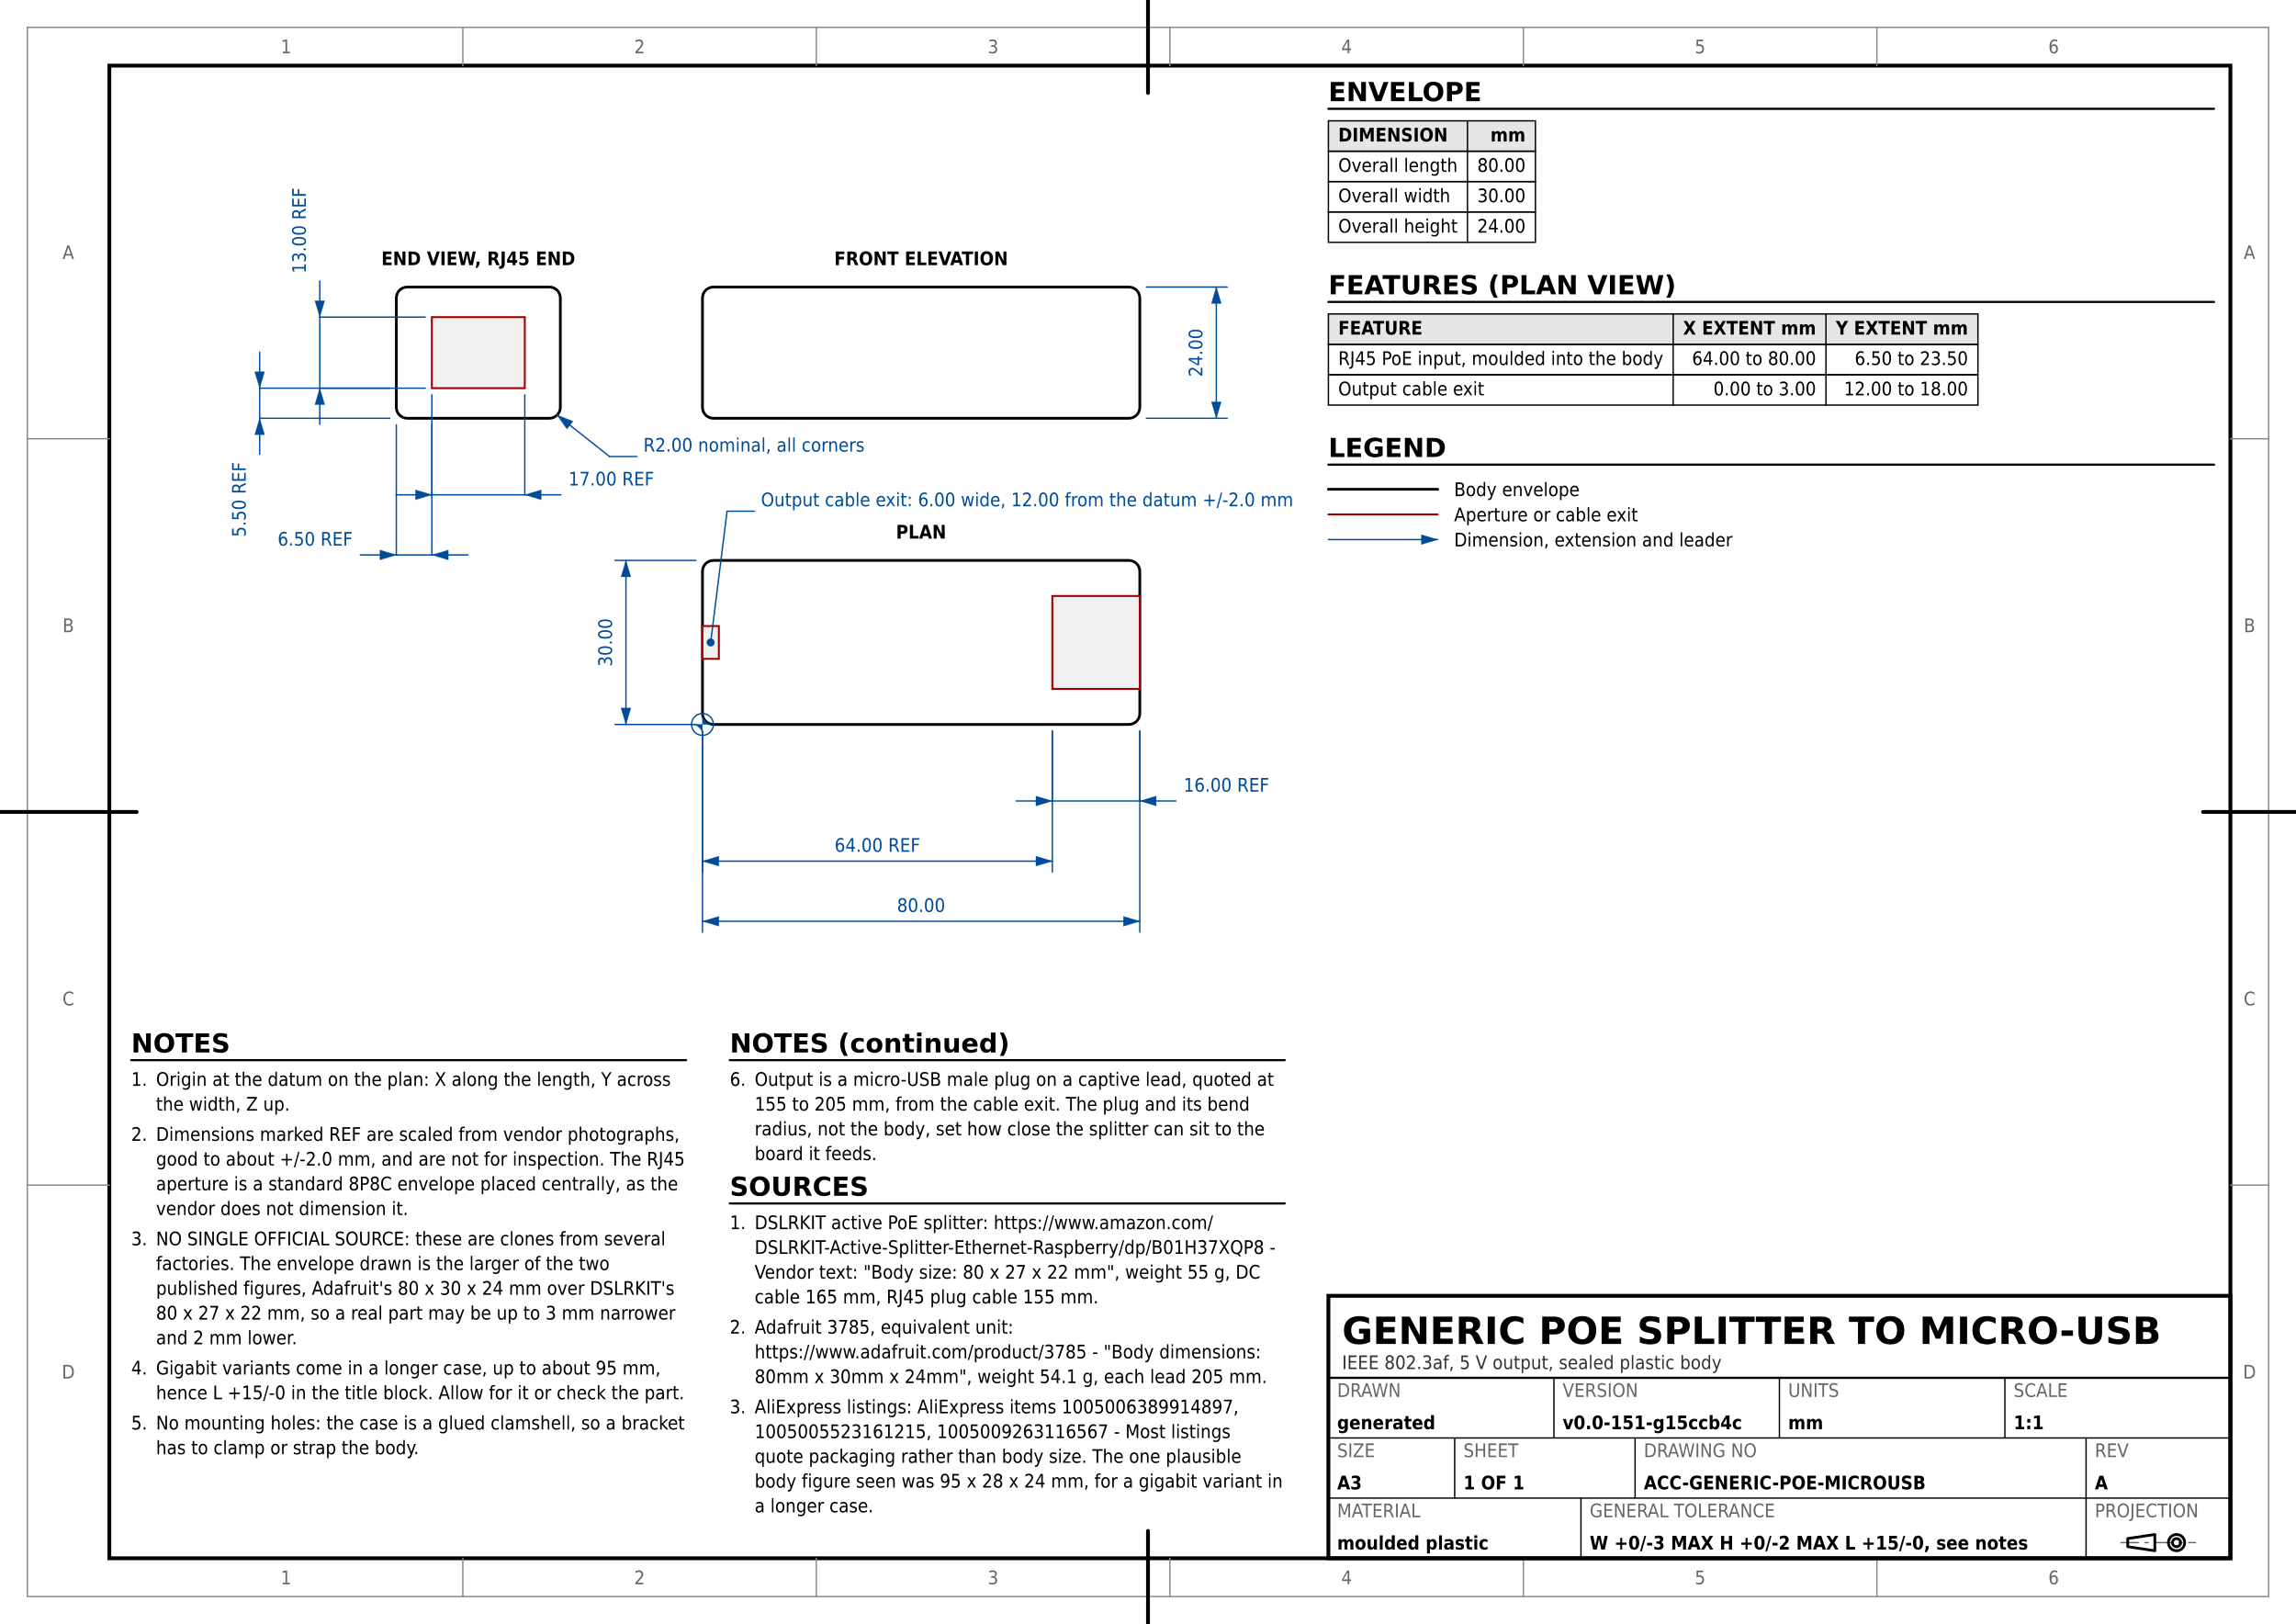
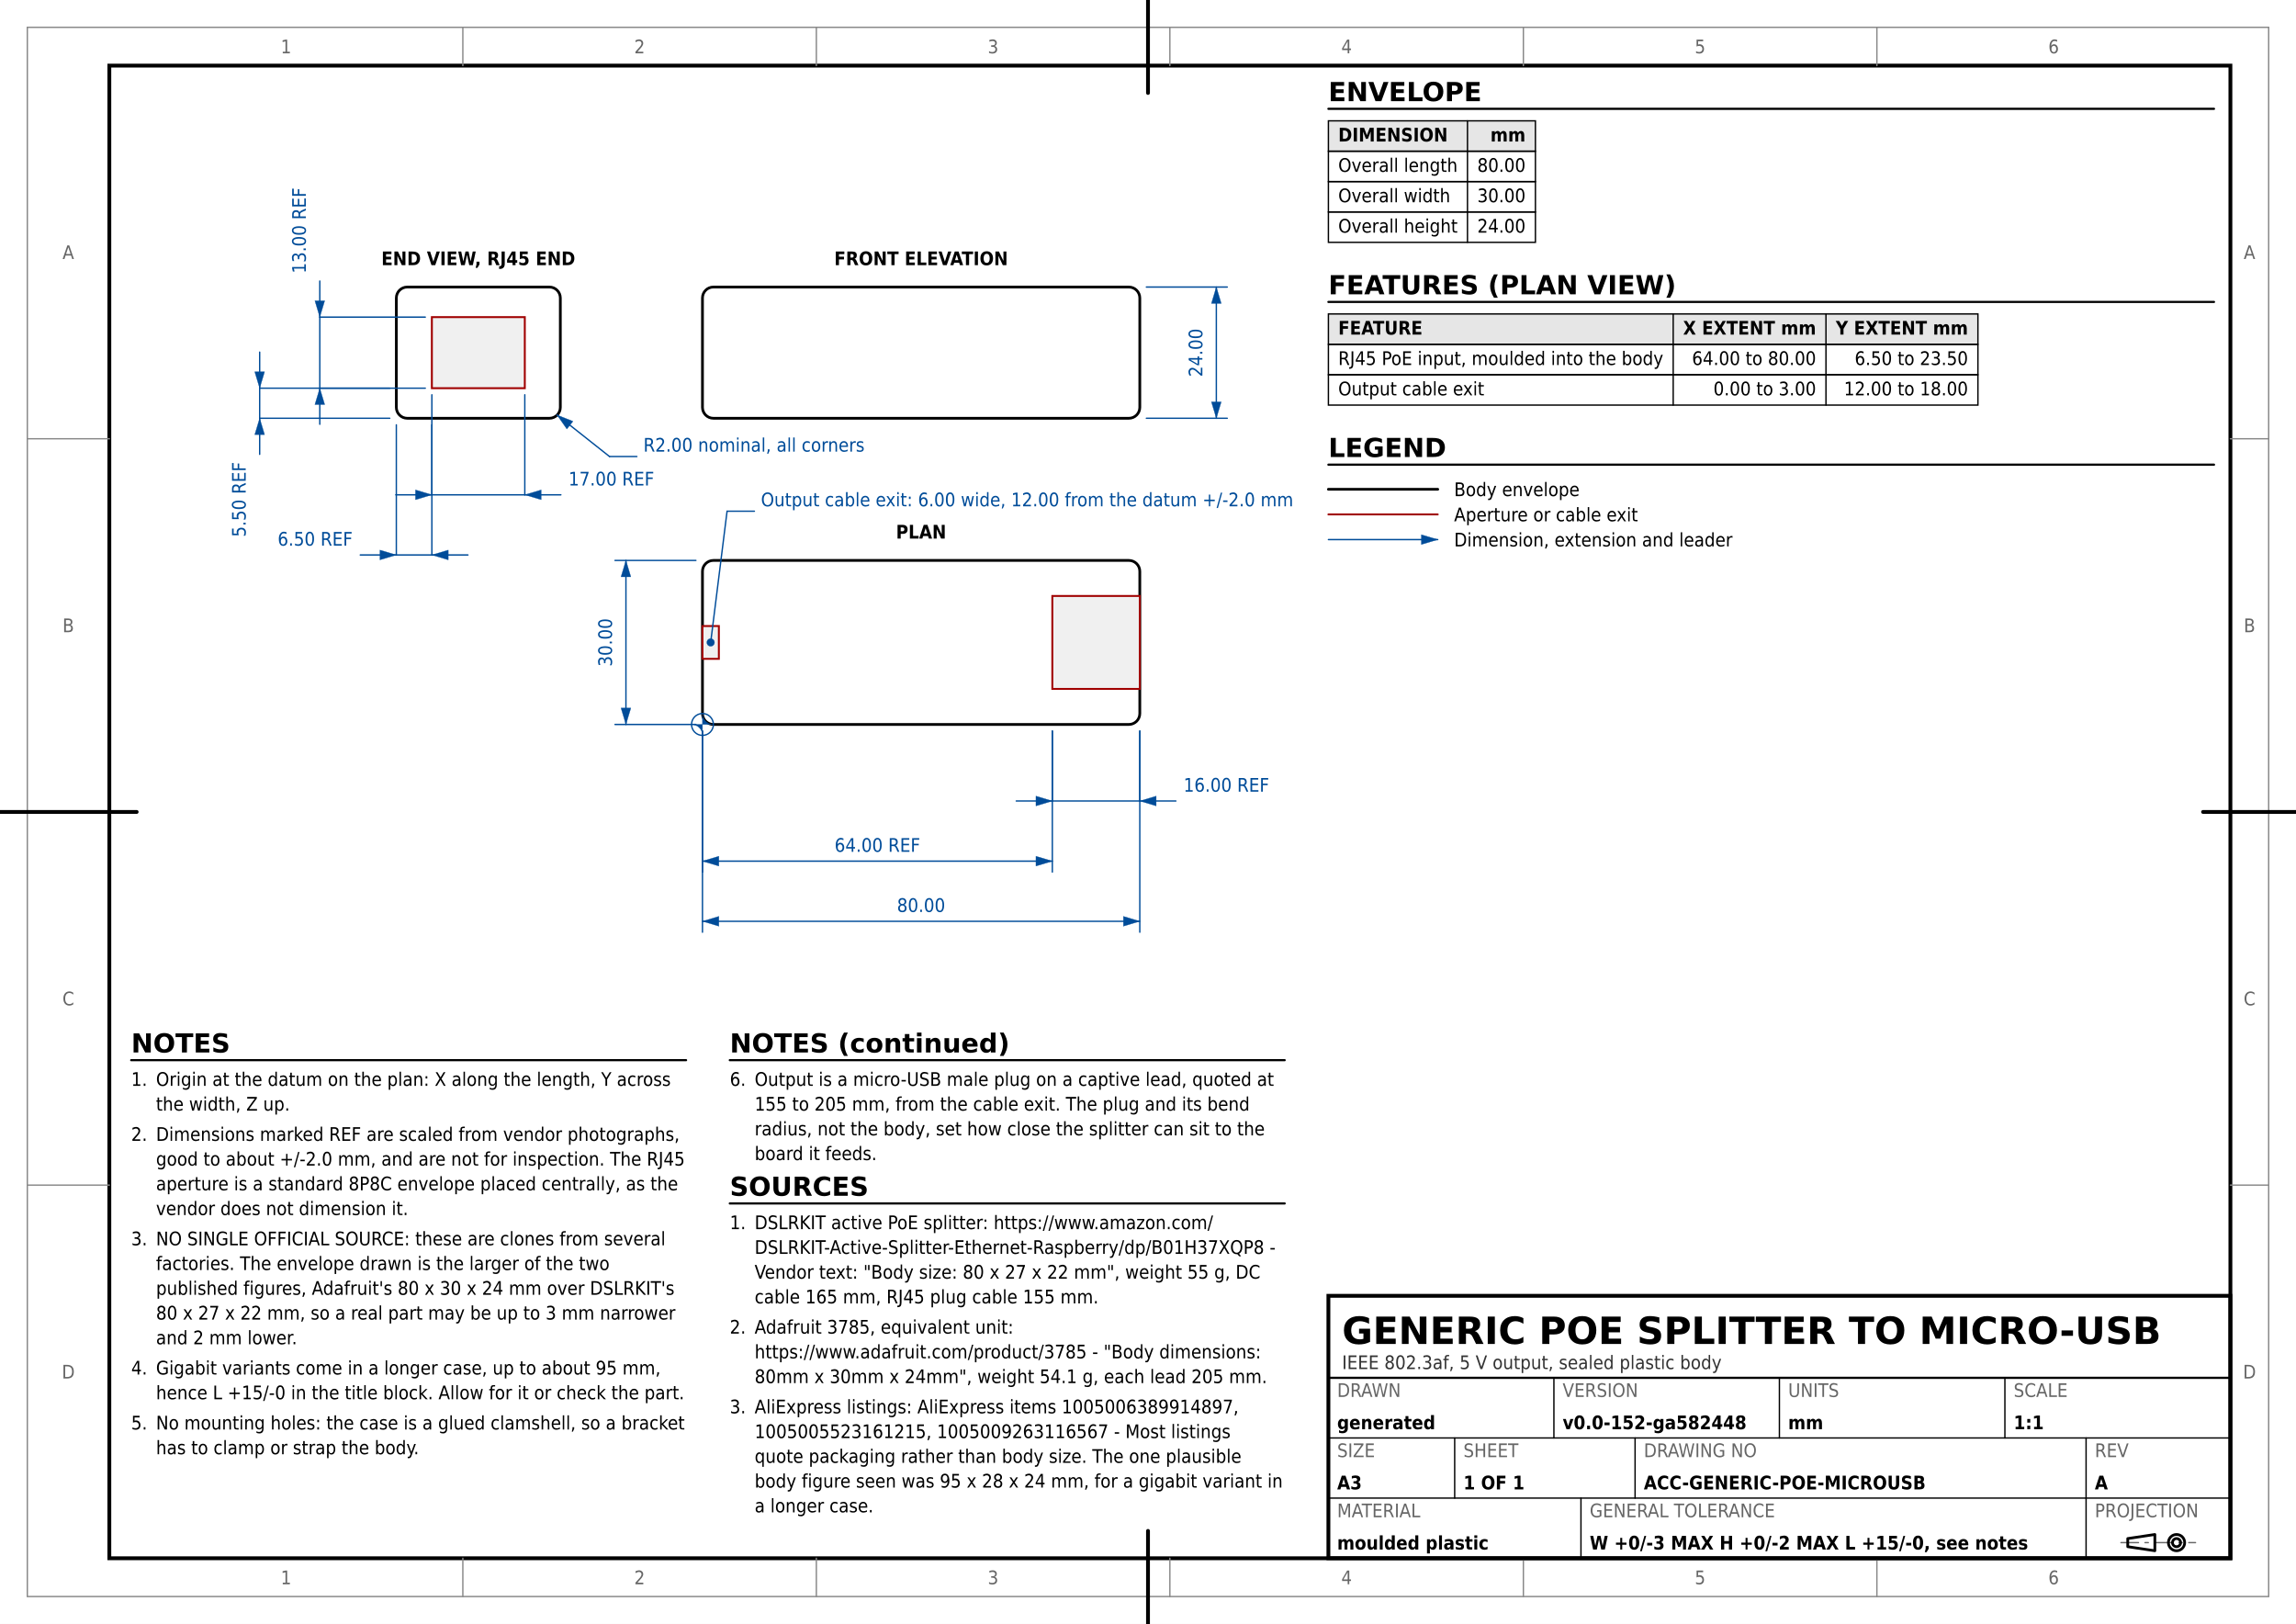
<svg xmlns="http://www.w3.org/2000/svg" version="1.1" width="420mm" height="297mm" viewBox="0 0 420 297">
  <rect width="100%" height="100%" fill="#ffffff" />
  <rect x="5" y="5" width="410" height="287" fill="none" stroke="#888888" stroke-width="0.25" />
  <rect x="20" y="12" width="388" height="273" fill="none" stroke="#000000" stroke-width="0.7" />
  <text x="52.333" y="289.75" font-family="DejaVu Sans Condensed, DejaVu Sans, Liberation Sans, sans-serif" font-size="3.429" fill="#666666" text-anchor="middle">1</text>
  <text x="52.333" y="9.75" font-family="DejaVu Sans Condensed, DejaVu Sans, Liberation Sans, sans-serif" font-size="3.429" fill="#666666" text-anchor="middle">1</text>
  <line x1="84.667" y1="292" x2="84.667" y2="285" stroke="#888888" stroke-width="0.25" stroke-linecap="round" />
  <line x1="84.667" y1="12" x2="84.667" y2="5" stroke="#888888" stroke-width="0.25" stroke-linecap="round" />
  <text x="117" y="289.75" font-family="DejaVu Sans Condensed, DejaVu Sans, Liberation Sans, sans-serif" font-size="3.429" fill="#666666" text-anchor="middle">2</text>
  <text x="117" y="9.75" font-family="DejaVu Sans Condensed, DejaVu Sans, Liberation Sans, sans-serif" font-size="3.429" fill="#666666" text-anchor="middle">2</text>
  <line x1="149.333" y1="292" x2="149.333" y2="285" stroke="#888888" stroke-width="0.25" stroke-linecap="round" />
  <line x1="149.333" y1="12" x2="149.333" y2="5" stroke="#888888" stroke-width="0.25" stroke-linecap="round" />
  <text x="181.667" y="289.75" font-family="DejaVu Sans Condensed, DejaVu Sans, Liberation Sans, sans-serif" font-size="3.429" fill="#666666" text-anchor="middle">3</text>
  <text x="181.667" y="9.75" font-family="DejaVu Sans Condensed, DejaVu Sans, Liberation Sans, sans-serif" font-size="3.429" fill="#666666" text-anchor="middle">3</text>
  <line x1="214" y1="292" x2="214" y2="285" stroke="#888888" stroke-width="0.25" stroke-linecap="round" />
  <line x1="214" y1="12" x2="214" y2="5" stroke="#888888" stroke-width="0.25" stroke-linecap="round" />
  <text x="246.333" y="289.75" font-family="DejaVu Sans Condensed, DejaVu Sans, Liberation Sans, sans-serif" font-size="3.429" fill="#666666" text-anchor="middle">4</text>
  <text x="246.333" y="9.75" font-family="DejaVu Sans Condensed, DejaVu Sans, Liberation Sans, sans-serif" font-size="3.429" fill="#666666" text-anchor="middle">4</text>
  <line x1="278.667" y1="292" x2="278.667" y2="285" stroke="#888888" stroke-width="0.25" stroke-linecap="round" />
  <line x1="278.667" y1="12" x2="278.667" y2="5" stroke="#888888" stroke-width="0.25" stroke-linecap="round" />
  <text x="311" y="289.75" font-family="DejaVu Sans Condensed, DejaVu Sans, Liberation Sans, sans-serif" font-size="3.429" fill="#666666" text-anchor="middle">5</text>
  <text x="311" y="9.75" font-family="DejaVu Sans Condensed, DejaVu Sans, Liberation Sans, sans-serif" font-size="3.429" fill="#666666" text-anchor="middle">5</text>
  <line x1="343.333" y1="292" x2="343.333" y2="285" stroke="#888888" stroke-width="0.25" stroke-linecap="round" />
  <line x1="343.333" y1="12" x2="343.333" y2="5" stroke="#888888" stroke-width="0.25" stroke-linecap="round" />
  <text x="375.667" y="289.75" font-family="DejaVu Sans Condensed, DejaVu Sans, Liberation Sans, sans-serif" font-size="3.429" fill="#666666" text-anchor="middle">6</text>
  <text x="375.667" y="9.75" font-family="DejaVu Sans Condensed, DejaVu Sans, Liberation Sans, sans-serif" font-size="3.429" fill="#666666" text-anchor="middle">6</text>
  <text x="12.5" y="252.125" font-family="DejaVu Sans Condensed, DejaVu Sans, Liberation Sans, sans-serif" font-size="3.429" fill="#666666" text-anchor="middle">D</text>
  <text x="411.5" y="252.125" font-family="DejaVu Sans Condensed, DejaVu Sans, Liberation Sans, sans-serif" font-size="3.429" fill="#666666" text-anchor="middle">D</text>
  <line x1="5" y1="216.75" x2="20" y2="216.75" stroke="#888888" stroke-width="0.25" stroke-linecap="round" />
  <line x1="408" y1="216.75" x2="415" y2="216.75" stroke="#888888" stroke-width="0.25" stroke-linecap="round" />
  <text x="12.5" y="183.875" font-family="DejaVu Sans Condensed, DejaVu Sans, Liberation Sans, sans-serif" font-size="3.429" fill="#666666" text-anchor="middle">C</text>
  <text x="411.5" y="183.875" font-family="DejaVu Sans Condensed, DejaVu Sans, Liberation Sans, sans-serif" font-size="3.429" fill="#666666" text-anchor="middle">C</text>
  <line x1="5" y1="148.5" x2="20" y2="148.5" stroke="#888888" stroke-width="0.25" stroke-linecap="round" />
  <line x1="408" y1="148.5" x2="415" y2="148.5" stroke="#888888" stroke-width="0.25" stroke-linecap="round" />
  <text x="12.5" y="115.625" font-family="DejaVu Sans Condensed, DejaVu Sans, Liberation Sans, sans-serif" font-size="3.429" fill="#666666" text-anchor="middle">B</text>
  <text x="411.5" y="115.625" font-family="DejaVu Sans Condensed, DejaVu Sans, Liberation Sans, sans-serif" font-size="3.429" fill="#666666" text-anchor="middle">B</text>
  <line x1="5" y1="80.25" x2="20" y2="80.25" stroke="#888888" stroke-width="0.25" stroke-linecap="round" />
  <line x1="408" y1="80.25" x2="415" y2="80.25" stroke="#888888" stroke-width="0.25" stroke-linecap="round" />
  <text x="12.5" y="47.375" font-family="DejaVu Sans Condensed, DejaVu Sans, Liberation Sans, sans-serif" font-size="3.429" fill="#666666" text-anchor="middle">A</text>
  <text x="411.5" y="47.375" font-family="DejaVu Sans Condensed, DejaVu Sans, Liberation Sans, sans-serif" font-size="3.429" fill="#666666" text-anchor="middle">A</text>
  <line x1="210" y1="297" x2="210" y2="280" stroke="#000000" stroke-width="0.7" stroke-linecap="round" />
  <line x1="210" y1="17" x2="210" y2="0" stroke="#000000" stroke-width="0.7" stroke-linecap="round" />
  <line x1="0" y1="148.5" x2="25" y2="148.5" stroke="#000000" stroke-width="0.7" stroke-linecap="round" />
  <line x1="403" y1="148.5" x2="420" y2="148.5" stroke="#000000" stroke-width="0.7" stroke-linecap="round" />
  <rect x="128.5" y="52.5" width="80" height="24" fill="none" stroke="#000000" stroke-width="0.5" rx="2" ry="2" />
  <rect x="128.5" y="102.5" width="80" height="30" fill="none" stroke="#000000" stroke-width="0.5" rx="2" ry="2" />
  <rect x="72.5" y="52.5" width="30" height="24" fill="none" stroke="#000000" stroke-width="0.5" rx="2" ry="2" />
  <text x="168.5" y="48.5" font-family="DejaVu Sans Condensed, DejaVu Sans, Liberation Sans, sans-serif" font-size="3.429" fill="#000000" text-anchor="middle" font-weight="bold">FRONT ELEVATION</text>
  <text x="168.5" y="98.5" font-family="DejaVu Sans Condensed, DejaVu Sans, Liberation Sans, sans-serif" font-size="3.429" fill="#000000" text-anchor="middle" font-weight="bold">PLAN</text>
  <text x="87.5" y="48.5" font-family="DejaVu Sans Condensed, DejaVu Sans, Liberation Sans, sans-serif" font-size="3.429" fill="#000000" text-anchor="middle" font-weight="bold">END VIEW, RJ45 END</text>
  <rect x="192.5" y="109" width="16" height="17" fill="#f0f0f0" stroke="#a00000" stroke-width="0.35" />
  <rect x="79" y="58" width="17" height="13" fill="#f0f0f0" stroke="#a00000" stroke-width="0.35" />
  <line x1="79" y1="72.2" x2="79" y2="90.5" stroke="#004c99" stroke-width="0.25" stroke-linecap="round" />
  <line x1="96" y1="72.2" x2="96" y2="90.5" stroke="#004c99" stroke-width="0.25" stroke-linecap="round" />
  <line x1="79" y1="90.5" x2="96" y2="90.5" stroke="#004c99" stroke-width="0.25" stroke-linecap="round" />
  <polygon points="79,90.5 76,89.6 76,91.4" fill="#004c99" stroke="#004c99" stroke-width="0.05" stroke-linejoin="round" />
  <polygon points="96,90.5 99,91.4 99,89.6" fill="#004c99" stroke="#004c99" stroke-width="0.05" stroke-linejoin="round" />
  <line x1="72.4" y1="90.5" x2="79" y2="90.5" stroke="#004c99" stroke-width="0.25" stroke-linecap="round" />
  <line x1="96" y1="90.5" x2="102.6" y2="90.5" stroke="#004c99" stroke-width="0.25" stroke-linecap="round" />
  <text x="104" y="88.791" font-family="DejaVu Sans Condensed, DejaVu Sans, Liberation Sans, sans-serif" font-size="3.429" fill="#004c99" text-anchor="start">17.00 REF</text>
  <line x1="72.5" y1="77.7" x2="72.5" y2="101.5" stroke="#004c99" stroke-width="0.25" stroke-linecap="round" />
  <line x1="79" y1="77.7" x2="79" y2="101.5" stroke="#004c99" stroke-width="0.25" stroke-linecap="round" />
  <line x1="72.5" y1="101.5" x2="79" y2="101.5" stroke="#004c99" stroke-width="0.25" stroke-linecap="round" />
  <polygon points="72.5,101.5 69.5,100.6 69.5,102.4" fill="#004c99" stroke="#004c99" stroke-width="0.05" stroke-linejoin="round" />
  <polygon points="79,101.5 82,102.4 82,100.6" fill="#004c99" stroke="#004c99" stroke-width="0.05" stroke-linejoin="round" />
  <line x1="65.9" y1="101.5" x2="72.5" y2="101.5" stroke="#004c99" stroke-width="0.25" stroke-linecap="round" />
  <line x1="79" y1="101.5" x2="85.6" y2="101.5" stroke="#004c99" stroke-width="0.25" stroke-linecap="round" />
  <text x="64.5" y="99.791" font-family="DejaVu Sans Condensed, DejaVu Sans, Liberation Sans, sans-serif" font-size="3.429" fill="#004c99" text-anchor="end">6.50 REF</text>
  <line x1="77.8" y1="71" x2="58.5" y2="71" stroke="#004c99" stroke-width="0.25" stroke-linecap="round" />
  <line x1="77.8" y1="58" x2="58.5" y2="58" stroke="#004c99" stroke-width="0.25" stroke-linecap="round" />
  <line x1="58.5" y1="71" x2="58.5" y2="58" stroke="#004c99" stroke-width="0.25" stroke-linecap="round" />
  <polygon points="58.5,71 57.6,74 59.4,74" fill="#004c99" stroke="#004c99" stroke-width="0.05" stroke-linejoin="round" />
  <polygon points="58.5,58 59.4,55 57.6,55" fill="#004c99" stroke="#004c99" stroke-width="0.05" stroke-linejoin="round" />
  <line x1="58.5" y1="77.6" x2="58.5" y2="71" stroke="#004c99" stroke-width="0.25" stroke-linecap="round" />
  <line x1="58.5" y1="58" x2="58.5" y2="51.4" stroke="#004c99" stroke-width="0.25" stroke-linecap="round" />
  <text x="55.945" y="50" font-family="DejaVu Sans Condensed, DejaVu Sans, Liberation Sans, sans-serif" font-size="3.429" fill="#004c99" text-anchor="start" transform="rotate(-90 55.9453 50)">13.00 REF</text>
  <line x1="71.3" y1="76.5" x2="47.5" y2="76.5" stroke="#004c99" stroke-width="0.25" stroke-linecap="round" />
  <line x1="71.3" y1="71" x2="47.5" y2="71" stroke="#004c99" stroke-width="0.25" stroke-linecap="round" />
  <line x1="47.5" y1="76.5" x2="47.5" y2="71" stroke="#004c99" stroke-width="0.25" stroke-linecap="round" />
  <polygon points="47.5,76.5 46.6,79.5 48.4,79.5" fill="#004c99" stroke="#004c99" stroke-width="0.05" stroke-linejoin="round" />
  <polygon points="47.5,71 48.4,68 46.6,68" fill="#004c99" stroke="#004c99" stroke-width="0.05" stroke-linejoin="round" />
  <line x1="47.5" y1="83.1" x2="47.5" y2="76.5" stroke="#004c99" stroke-width="0.25" stroke-linecap="round" />
  <line x1="47.5" y1="71" x2="47.5" y2="64.4" stroke="#004c99" stroke-width="0.25" stroke-linecap="round" />
  <text x="44.945" y="84.5" font-family="DejaVu Sans Condensed, DejaVu Sans, Liberation Sans, sans-serif" font-size="3.429" fill="#004c99" text-anchor="end" transform="rotate(-90 44.9453 84.5)">5.50 REF</text>
  <line x1="192.5" y1="133.7" x2="192.5" y2="146.5" stroke="#004c99" stroke-width="0.25" stroke-linecap="round" />
  <line x1="208.5" y1="133.7" x2="208.5" y2="146.5" stroke="#004c99" stroke-width="0.25" stroke-linecap="round" />
  <line x1="192.5" y1="146.5" x2="208.5" y2="146.5" stroke="#004c99" stroke-width="0.25" stroke-linecap="round" />
  <polygon points="192.5,146.5 189.5,145.6 189.5,147.4" fill="#004c99" stroke="#004c99" stroke-width="0.05" stroke-linejoin="round" />
  <polygon points="208.5,146.5 211.5,147.4 211.5,145.6" fill="#004c99" stroke="#004c99" stroke-width="0.05" stroke-linejoin="round" />
  <line x1="185.9" y1="146.5" x2="192.5" y2="146.5" stroke="#004c99" stroke-width="0.25" stroke-linecap="round" />
  <line x1="208.5" y1="146.5" x2="215.1" y2="146.5" stroke="#004c99" stroke-width="0.25" stroke-linecap="round" />
  <text x="216.5" y="144.791" font-family="DejaVu Sans Condensed, DejaVu Sans, Liberation Sans, sans-serif" font-size="3.429" fill="#004c99" text-anchor="start">16.00 REF</text>
  <line x1="128.5" y1="133.7" x2="128.5" y2="159.5" stroke="#004c99" stroke-width="0.25" stroke-linecap="round" />
  <line x1="192.5" y1="133.7" x2="192.5" y2="159.5" stroke="#004c99" stroke-width="0.25" stroke-linecap="round" />
  <line x1="128.5" y1="157.5" x2="192.5" y2="157.5" stroke="#004c99" stroke-width="0.25" stroke-linecap="round" />
  <polygon points="128.5,157.5 131.5,158.4 131.5,156.6" fill="#004c99" stroke="#004c99" stroke-width="0.05" stroke-linejoin="round" />
  <polygon points="192.5,157.5 189.5,156.6 189.5,158.4" fill="#004c99" stroke="#004c99" stroke-width="0.05" stroke-linejoin="round" />
  <text x="160.5" y="155.791" font-family="DejaVu Sans Condensed, DejaVu Sans, Liberation Sans, sans-serif" font-size="3.429" fill="#004c99" text-anchor="middle">64.00 REF</text>
  <rect x="128.5" y="114.5" width="3" height="6" fill="#f0f0f0" stroke="#a00000" stroke-width="0.35" />
  <circle cx="130" cy="117.5" r="0.7" fill="#004c99" stroke="#004c99" stroke-width="0.05" />
  <line x1="130" y1="117.5" x2="133" y2="93.5" stroke="#004c99" stroke-width="0.25" stroke-linecap="round" />
  <line x1="133" y1="93.5" x2="138" y2="93.5" stroke="#004c99" stroke-width="0.25" stroke-linecap="round" />
  <text x="139.2" y="92.6" font-family="DejaVu Sans Condensed, DejaVu Sans, Liberation Sans, sans-serif" font-size="3.429" fill="#004c99" text-anchor="start">Output cable exit: 6.00 wide, 12.00 from the datum +/-2.0 mm</text>
  <line x1="128.5" y1="133.7" x2="128.5" y2="170.5" stroke="#004c99" stroke-width="0.25" stroke-linecap="round" />
  <line x1="208.5" y1="133.7" x2="208.5" y2="170.5" stroke="#004c99" stroke-width="0.25" stroke-linecap="round" />
  <line x1="128.5" y1="168.5" x2="208.5" y2="168.5" stroke="#004c99" stroke-width="0.25" stroke-linecap="round" />
  <polygon points="128.5,168.5 131.5,169.4 131.5,167.6" fill="#004c99" stroke="#004c99" stroke-width="0.05" stroke-linejoin="round" />
  <polygon points="208.5,168.5 205.5,167.6 205.5,169.4" fill="#004c99" stroke="#004c99" stroke-width="0.05" stroke-linejoin="round" />
  <text x="168.5" y="166.791" font-family="DejaVu Sans Condensed, DejaVu Sans, Liberation Sans, sans-serif" font-size="3.429" fill="#004c99" text-anchor="middle">80.00</text>
  <line x1="127.3" y1="132.5" x2="112.5" y2="132.5" stroke="#004c99" stroke-width="0.25" stroke-linecap="round" />
  <line x1="127.3" y1="102.5" x2="112.5" y2="102.5" stroke="#004c99" stroke-width="0.25" stroke-linecap="round" />
  <line x1="114.5" y1="132.5" x2="114.5" y2="102.5" stroke="#004c99" stroke-width="0.25" stroke-linecap="round" />
  <polygon points="114.5,132.5 115.4,129.5 113.6,129.5" fill="#004c99" stroke="#004c99" stroke-width="0.05" stroke-linejoin="round" />
  <polygon points="114.5,102.5 113.6,105.5 115.4,105.5" fill="#004c99" stroke="#004c99" stroke-width="0.05" stroke-linejoin="round" />
  <text x="111.945" y="117.5" font-family="DejaVu Sans Condensed, DejaVu Sans, Liberation Sans, sans-serif" font-size="3.429" fill="#004c99" text-anchor="middle" transform="rotate(-90 111.9453 117.5)">30.00</text>
  <line x1="209.7" y1="76.5" x2="224.5" y2="76.5" stroke="#004c99" stroke-width="0.25" stroke-linecap="round" />
  <line x1="209.7" y1="52.5" x2="224.5" y2="52.5" stroke="#004c99" stroke-width="0.25" stroke-linecap="round" />
  <line x1="222.5" y1="76.5" x2="222.5" y2="52.5" stroke="#004c99" stroke-width="0.25" stroke-linecap="round" />
  <polygon points="222.5,76.5 223.4,73.5 221.6,73.5" fill="#004c99" stroke="#004c99" stroke-width="0.05" stroke-linejoin="round" />
  <polygon points="222.5,52.5 221.6,55.5 223.4,55.5" fill="#004c99" stroke="#004c99" stroke-width="0.05" stroke-linejoin="round" />
  <text x="219.945" y="64.5" font-family="DejaVu Sans Condensed, DejaVu Sans, Liberation Sans, sans-serif" font-size="3.429" fill="#004c99" text-anchor="middle" transform="rotate(-90 219.9453 64.5)">24.00</text>
  <polygon points="101.9,75.9 103.694,78.468 104.811,77.056" fill="#004c99" stroke="#004c99" stroke-width="0.05" stroke-linejoin="round" />
  <line x1="101.9" y1="75.9" x2="111.5" y2="83.5" stroke="#004c99" stroke-width="0.25" stroke-linecap="round" />
  <line x1="111.5" y1="83.5" x2="116.5" y2="83.5" stroke="#004c99" stroke-width="0.25" stroke-linecap="round" />
  <text x="117.7" y="82.6" font-family="DejaVu Sans Condensed, DejaVu Sans, Liberation Sans, sans-serif" font-size="3.429" fill="#004c99" text-anchor="start">R2.00 nominal, all corners</text>
  <circle cx="128.5" cy="132.5" r="2" fill="none" stroke="#004c99" stroke-width="0.25" />
  <path d="M 128.5 132.5 L 130.5 132.5 A 2.0 2.0 0 0 1 128.5 130.5 Z" fill="#004c99" stroke="#004c99" stroke-width="0.05" stroke-linejoin="round" stroke-linecap="round" />
  <path d="M 128.5 132.5 L 126.5 132.5 A 2.0 2.0 0 0 1 128.5 134.5 Z" fill="#004c99" stroke="#004c99" stroke-width="0.05" stroke-linejoin="round" stroke-linecap="round" />
  <text x="243" y="18.5" font-family="DejaVu Sans, Liberation Sans, sans-serif" font-size="4.801" fill="#000000" text-anchor="start" font-weight="bold">ENVELOPE</text>
  <line x1="243" y1="19.9" x2="405" y2="19.9" stroke="#000000" stroke-width="0.4" stroke-linecap="round" />
  <rect x="243" y="22.1" width="37.87" height="5.556" fill="#e6e6e6" stroke="#000000" stroke-width="0.25" />
  <text x="244.8" y="25.878" font-family="DejaVu Sans Condensed, DejaVu Sans, Liberation Sans, sans-serif" font-size="3.429" fill="#000000" text-anchor="start" font-weight="bold">DIMENSION</text>
  <text x="279.07" y="25.878" font-family="DejaVu Sans Condensed, DejaVu Sans, Liberation Sans, sans-serif" font-size="3.429" fill="#000000" text-anchor="end" font-weight="bold">mm</text>
  <rect x="243" y="27.656" width="37.87" height="5.556" fill="none" stroke="#000000" stroke-width="0.25" />
  <text x="244.8" y="31.433" font-family="DejaVu Sans Condensed, DejaVu Sans, Liberation Sans, sans-serif" font-size="3.429" fill="#000000" text-anchor="start">Overall length</text>
  <text x="279.07" y="31.433" font-family="DejaVu Sans Condensed, DejaVu Sans, Liberation Sans, sans-serif" font-size="3.429" fill="#000000" text-anchor="end">80.00</text>
  <rect x="243" y="33.211" width="37.87" height="5.556" fill="none" stroke="#000000" stroke-width="0.25" />
  <text x="244.8" y="36.989" font-family="DejaVu Sans Condensed, DejaVu Sans, Liberation Sans, sans-serif" font-size="3.429" fill="#000000" text-anchor="start">Overall width</text>
  <text x="279.07" y="36.989" font-family="DejaVu Sans Condensed, DejaVu Sans, Liberation Sans, sans-serif" font-size="3.429" fill="#000000" text-anchor="end">30.00</text>
  <rect x="243" y="38.767" width="37.87" height="5.556" fill="none" stroke="#000000" stroke-width="0.25" />
  <text x="244.8" y="42.544" font-family="DejaVu Sans Condensed, DejaVu Sans, Liberation Sans, sans-serif" font-size="3.429" fill="#000000" text-anchor="start">Overall height</text>
  <text x="279.07" y="42.544" font-family="DejaVu Sans Condensed, DejaVu Sans, Liberation Sans, sans-serif" font-size="3.429" fill="#000000" text-anchor="end">24.00</text>
  <line x1="268.441" y1="22.1" x2="268.441" y2="44.322" stroke="#000000" stroke-width="0.25" stroke-linecap="round" />
  <text x="243" y="53.822" font-family="DejaVu Sans, Liberation Sans, sans-serif" font-size="4.801" fill="#000000" text-anchor="start" font-weight="bold">FEATURES (PLAN VIEW)</text>
  <line x1="243" y1="55.222" x2="405" y2="55.222" stroke="#000000" stroke-width="0.4" stroke-linecap="round" />
  <rect x="243" y="57.422" width="118.816" height="5.556" fill="#e6e6e6" stroke="#000000" stroke-width="0.25" />
  <text x="244.8" y="61.2" font-family="DejaVu Sans Condensed, DejaVu Sans, Liberation Sans, sans-serif" font-size="3.429" fill="#000000" text-anchor="start" font-weight="bold">FEATURE</text>
  <text x="332.218" y="61.2" font-family="DejaVu Sans Condensed, DejaVu Sans, Liberation Sans, sans-serif" font-size="3.429" fill="#000000" text-anchor="end" font-weight="bold">X EXTENT mm</text>
  <text x="360.016" y="61.2" font-family="DejaVu Sans Condensed, DejaVu Sans, Liberation Sans, sans-serif" font-size="3.429" fill="#000000" text-anchor="end" font-weight="bold">Y EXTENT mm</text>
  <rect x="243" y="62.978" width="118.816" height="5.556" fill="none" stroke="#000000" stroke-width="0.25" />
  <text x="244.8" y="66.756" font-family="DejaVu Sans Condensed, DejaVu Sans, Liberation Sans, sans-serif" font-size="3.429" fill="#000000" text-anchor="start">RJ45 PoE input, moulded into the body</text>
  <text x="332.218" y="66.756" font-family="DejaVu Sans Condensed, DejaVu Sans, Liberation Sans, sans-serif" font-size="3.429" fill="#000000" text-anchor="end">64.00 to 80.00</text>
  <text x="360.016" y="66.756" font-family="DejaVu Sans Condensed, DejaVu Sans, Liberation Sans, sans-serif" font-size="3.429" fill="#000000" text-anchor="end">6.50 to 23.50</text>
  <rect x="243" y="68.533" width="118.816" height="5.556" fill="none" stroke="#000000" stroke-width="0.25" />
  <text x="244.8" y="72.311" font-family="DejaVu Sans Condensed, DejaVu Sans, Liberation Sans, sans-serif" font-size="3.429" fill="#000000" text-anchor="start">Output cable exit</text>
  <text x="332.218" y="72.311" font-family="DejaVu Sans Condensed, DejaVu Sans, Liberation Sans, sans-serif" font-size="3.429" fill="#000000" text-anchor="end">0.00 to 3.00</text>
  <text x="360.016" y="72.311" font-family="DejaVu Sans Condensed, DejaVu Sans, Liberation Sans, sans-serif" font-size="3.429" fill="#000000" text-anchor="end">12.00 to 18.00</text>
  <line x1="306.074" y1="57.422" x2="306.074" y2="74.089" stroke="#000000" stroke-width="0.25" stroke-linecap="round" />
  <line x1="334.018" y1="57.422" x2="334.018" y2="74.089" stroke="#000000" stroke-width="0.25" stroke-linecap="round" />
  <text x="243" y="83.589" font-family="DejaVu Sans, Liberation Sans, sans-serif" font-size="4.801" fill="#000000" text-anchor="start" font-weight="bold">LEGEND</text>
  <line x1="243" y1="84.989" x2="405" y2="84.989" stroke="#000000" stroke-width="0.4" stroke-linecap="round" />
  <line x1="243" y1="89.489" x2="263" y2="89.489" stroke="#000000" stroke-width="0.5" stroke-linecap="round" />
  <text x="266" y="90.739" font-family="DejaVu Sans Condensed, DejaVu Sans, Liberation Sans, sans-serif" font-size="3.429" fill="#000000" text-anchor="start">Body envelope</text>
  <line x1="243" y1="94.089" x2="263" y2="94.089" stroke="#a00000" stroke-width="0.35" stroke-linecap="round" />
  <text x="266" y="95.339" font-family="DejaVu Sans Condensed, DejaVu Sans, Liberation Sans, sans-serif" font-size="3.429" fill="#000000" text-anchor="start">Aperture or cable exit</text>
  <line x1="243" y1="98.689" x2="263" y2="98.689" stroke="#004c99" stroke-width="0.25" stroke-linecap="round" />
  <polygon points="263,98.689 260,97.789 260,99.589" fill="#004c99" stroke="#004c99" stroke-width="0.05" stroke-linejoin="round" />
  <text x="266" y="99.939" font-family="DejaVu Sans Condensed, DejaVu Sans, Liberation Sans, sans-serif" font-size="3.429" fill="#000000" text-anchor="start">Dimension, extension and leader</text>
  <text x="24" y="192.5" font-family="DejaVu Sans, Liberation Sans, sans-serif" font-size="4.801" fill="#000000" text-anchor="start" font-weight="bold">NOTES</text>
  <line x1="24" y1="193.9" x2="125.5" y2="193.9" stroke="#000000" stroke-width="0.4" stroke-linecap="round" />
  <text x="24" y="198.6" font-family="DejaVu Sans Condensed, DejaVu Sans, Liberation Sans, sans-serif" font-size="3.429" fill="#000000" text-anchor="start">1.</text>
  <text x="28.542" y="198.6" font-family="DejaVu Sans Condensed, DejaVu Sans, Liberation Sans, sans-serif" font-size="3.429" fill="#000000" text-anchor="start">Origin at the datum on the plan: X along the length, Y across</text>
  <text x="28.542" y="203.127" font-family="DejaVu Sans Condensed, DejaVu Sans, Liberation Sans, sans-serif" font-size="3.429" fill="#000000" text-anchor="start">the width, Z up.</text>
  <text x="24" y="208.654" font-family="DejaVu Sans Condensed, DejaVu Sans, Liberation Sans, sans-serif" font-size="3.429" fill="#000000" text-anchor="start">2.</text>
  <text x="28.542" y="208.654" font-family="DejaVu Sans Condensed, DejaVu Sans, Liberation Sans, sans-serif" font-size="3.429" fill="#000000" text-anchor="start">Dimensions marked REF are scaled from vendor photographs,</text>
  <text x="28.542" y="213.18" font-family="DejaVu Sans Condensed, DejaVu Sans, Liberation Sans, sans-serif" font-size="3.429" fill="#000000" text-anchor="start">good to about +/-2.0 mm, and are not for inspection. The RJ45</text>
  <text x="28.542" y="217.707" font-family="DejaVu Sans Condensed, DejaVu Sans, Liberation Sans, sans-serif" font-size="3.429" fill="#000000" text-anchor="start">aperture is a standard 8P8C envelope placed centrally, as the</text>
  <text x="28.542" y="222.234" font-family="DejaVu Sans Condensed, DejaVu Sans, Liberation Sans, sans-serif" font-size="3.429" fill="#000000" text-anchor="start">vendor does not dimension it.</text>
  <text x="24" y="227.761" font-family="DejaVu Sans Condensed, DejaVu Sans, Liberation Sans, sans-serif" font-size="3.429" fill="#000000" text-anchor="start">3.</text>
  <text x="28.542" y="227.761" font-family="DejaVu Sans Condensed, DejaVu Sans, Liberation Sans, sans-serif" font-size="3.429" fill="#000000" text-anchor="start">NO SINGLE OFFICIAL SOURCE: these are clones from several</text>
  <text x="28.542" y="232.287" font-family="DejaVu Sans Condensed, DejaVu Sans, Liberation Sans, sans-serif" font-size="3.429" fill="#000000" text-anchor="start">factories. The envelope drawn is the larger of the two</text>
  <text x="28.542" y="236.814" font-family="DejaVu Sans Condensed, DejaVu Sans, Liberation Sans, sans-serif" font-size="3.429" fill="#000000" text-anchor="start">published figures, Adafruit's 80 x 30 x 24 mm over DSLRKIT's</text>
  <text x="28.542" y="241.341" font-family="DejaVu Sans Condensed, DejaVu Sans, Liberation Sans, sans-serif" font-size="3.429" fill="#000000" text-anchor="start">80 x 27 x 22 mm, so a real part may be up to 3 mm narrower</text>
  <text x="28.542" y="245.868" font-family="DejaVu Sans Condensed, DejaVu Sans, Liberation Sans, sans-serif" font-size="3.429" fill="#000000" text-anchor="start">and 2 mm lower.</text>
  <text x="24" y="251.394" font-family="DejaVu Sans Condensed, DejaVu Sans, Liberation Sans, sans-serif" font-size="3.429" fill="#000000" text-anchor="start">4.</text>
  <text x="28.542" y="251.394" font-family="DejaVu Sans Condensed, DejaVu Sans, Liberation Sans, sans-serif" font-size="3.429" fill="#000000" text-anchor="start">Gigabit variants come in a longer case, up to about 95 mm,</text>
  <text x="28.542" y="255.921" font-family="DejaVu Sans Condensed, DejaVu Sans, Liberation Sans, sans-serif" font-size="3.429" fill="#000000" text-anchor="start">hence L +15/-0 in the title block. Allow for it or check the part.</text>
  <text x="24" y="261.448" font-family="DejaVu Sans Condensed, DejaVu Sans, Liberation Sans, sans-serif" font-size="3.429" fill="#000000" text-anchor="start">5.</text>
  <text x="28.542" y="261.448" font-family="DejaVu Sans Condensed, DejaVu Sans, Liberation Sans, sans-serif" font-size="3.429" fill="#000000" text-anchor="start">No mounting holes: the case is a glued clamshell, so a bracket</text>
  <text x="28.542" y="265.974" font-family="DejaVu Sans Condensed, DejaVu Sans, Liberation Sans, sans-serif" font-size="3.429" fill="#000000" text-anchor="start">has to clamp or strap the body.</text>
  <text x="133.5" y="192.5" font-family="DejaVu Sans, Liberation Sans, sans-serif" font-size="4.801" fill="#000000" text-anchor="start" font-weight="bold">NOTES (continued)</text>
  <line x1="133.5" y1="193.9" x2="235" y2="193.9" stroke="#000000" stroke-width="0.4" stroke-linecap="round" />
  <text x="133.5" y="198.6" font-family="DejaVu Sans Condensed, DejaVu Sans, Liberation Sans, sans-serif" font-size="3.429" fill="#000000" text-anchor="start">6.</text>
  <text x="138.042" y="198.6" font-family="DejaVu Sans Condensed, DejaVu Sans, Liberation Sans, sans-serif" font-size="3.429" fill="#000000" text-anchor="start">Output is a micro-USB male plug on a captive lead, quoted at</text>
  <text x="138.042" y="203.127" font-family="DejaVu Sans Condensed, DejaVu Sans, Liberation Sans, sans-serif" font-size="3.429" fill="#000000" text-anchor="start">155 to 205 mm, from the cable exit. The plug and its bend</text>
  <text x="138.042" y="207.654" font-family="DejaVu Sans Condensed, DejaVu Sans, Liberation Sans, sans-serif" font-size="3.429" fill="#000000" text-anchor="start">radius, not the body, set how close the splitter can sit to the</text>
  <text x="138.042" y="212.18" font-family="DejaVu Sans Condensed, DejaVu Sans, Liberation Sans, sans-serif" font-size="3.429" fill="#000000" text-anchor="start">board it feeds.</text>
  <text x="133.5" y="218.707" font-family="DejaVu Sans, Liberation Sans, sans-serif" font-size="4.801" fill="#000000" text-anchor="start" font-weight="bold">SOURCES</text>
  <line x1="133.5" y1="220.107" x2="235" y2="220.107" stroke="#000000" stroke-width="0.4" stroke-linecap="round" />
  <text x="133.5" y="224.807" font-family="DejaVu Sans Condensed, DejaVu Sans, Liberation Sans, sans-serif" font-size="3.429" fill="#000000" text-anchor="start">1.</text>
  <text x="138.042" y="224.807" font-family="DejaVu Sans Condensed, DejaVu Sans, Liberation Sans, sans-serif" font-size="3.429" fill="#000000" text-anchor="start">DSLRKIT active PoE splitter: https://www.amazon.com/</text>
  <text x="138.042" y="229.334" font-family="DejaVu Sans Condensed, DejaVu Sans, Liberation Sans, sans-serif" font-size="3.429" fill="#000000" text-anchor="start">DSLRKIT-Active-Splitter-Ethernet-Raspberry/dp/B01H37XQP8 -</text>
  <text x="138.042" y="233.861" font-family="DejaVu Sans Condensed, DejaVu Sans, Liberation Sans, sans-serif" font-size="3.429" fill="#000000" text-anchor="start">Vendor text: "Body size: 80 x 27 x 22 mm", weight 55 g, DC</text>
  <text x="138.042" y="238.387" font-family="DejaVu Sans Condensed, DejaVu Sans, Liberation Sans, sans-serif" font-size="3.429" fill="#000000" text-anchor="start">cable 165 mm, RJ45 plug cable 155 mm.</text>
  <text x="133.5" y="243.914" font-family="DejaVu Sans Condensed, DejaVu Sans, Liberation Sans, sans-serif" font-size="3.429" fill="#000000" text-anchor="start">2.</text>
  <text x="138.042" y="243.914" font-family="DejaVu Sans Condensed, DejaVu Sans, Liberation Sans, sans-serif" font-size="3.429" fill="#000000" text-anchor="start">Adafruit 3785, equivalent unit:</text>
  <text x="138.042" y="248.441" font-family="DejaVu Sans Condensed, DejaVu Sans, Liberation Sans, sans-serif" font-size="3.429" fill="#000000" text-anchor="start">https://www.adafruit.com/product/3785 - "Body dimensions:</text>
  <text x="138.042" y="252.968" font-family="DejaVu Sans Condensed, DejaVu Sans, Liberation Sans, sans-serif" font-size="3.429" fill="#000000" text-anchor="start">80mm x 30mm x 24mm", weight 54.1 g, each lead 205 mm.</text>
  <text x="133.5" y="258.494" font-family="DejaVu Sans Condensed, DejaVu Sans, Liberation Sans, sans-serif" font-size="3.429" fill="#000000" text-anchor="start">3.</text>
  <text x="138.042" y="258.494" font-family="DejaVu Sans Condensed, DejaVu Sans, Liberation Sans, sans-serif" font-size="3.429" fill="#000000" text-anchor="start">AliExpress listings: AliExpress items 1005006389914897,</text>
  <text x="138.042" y="263.021" font-family="DejaVu Sans Condensed, DejaVu Sans, Liberation Sans, sans-serif" font-size="3.429" fill="#000000" text-anchor="start">1005005523161215, 1005009263116567 - Most listings</text>
  <text x="138.042" y="267.548" font-family="DejaVu Sans Condensed, DejaVu Sans, Liberation Sans, sans-serif" font-size="3.429" fill="#000000" text-anchor="start">quote packaging rather than body size. The one plausible</text>
  <text x="138.042" y="272.075" font-family="DejaVu Sans Condensed, DejaVu Sans, Liberation Sans, sans-serif" font-size="3.429" fill="#000000" text-anchor="start">body figure seen was 95 x 28 x 24 mm, for a gigabit variant in</text>
  <text x="138.042" y="276.601" font-family="DejaVu Sans Condensed, DejaVu Sans, Liberation Sans, sans-serif" font-size="3.429" fill="#000000" text-anchor="start">a longer case.</text>
  <rect x="243" y="237" width="165" height="48" fill="none" stroke="#000000" stroke-width="0.7" />
  <line x1="243" y1="252" x2="408" y2="252" stroke="#000000" stroke-width="0.4" stroke-linecap="round" />
  <text x="245.5" y="245.8" font-family="DejaVu Sans, Liberation Sans, sans-serif" font-size="6.859" fill="#000000" text-anchor="start" font-weight="bold">GENERIC POE SPLITTER TO MICRO-USB</text>
  <text x="245.5" y="250.4" font-family="DejaVu Sans Condensed, DejaVu Sans, Liberation Sans, sans-serif" font-size="3.429" fill="#333333" text-anchor="start">IEEE 802.3af, 5 V output, sealed plastic body</text>
  <text x="244.6" y="255.5" font-family="DejaVu Sans Condensed, DejaVu Sans, Liberation Sans, sans-serif" font-size="3.429" fill="#666666" text-anchor="start">DRAWN</text>
  <text x="244.6" y="261.4" font-family="DejaVu Sans Condensed, DejaVu Sans, Liberation Sans, sans-serif" font-size="3.429" fill="#000000" text-anchor="start" font-weight="bold">generated</text>
  <line x1="284.25" y1="263" x2="284.25" y2="252" stroke="#000000" stroke-width="0.25" stroke-linecap="round" />
  <text x="285.85" y="255.5" font-family="DejaVu Sans Condensed, DejaVu Sans, Liberation Sans, sans-serif" font-size="3.429" fill="#666666" text-anchor="start">VERSION</text>
-   <text x="285.85" y="261.4" font-family="DejaVu Sans Condensed, DejaVu Sans, Liberation Sans, sans-serif" font-size="3.429" fill="#000000" text-anchor="start" font-weight="bold">v0.0-151-g15ccb4c</text>
+   <text x="285.85" y="261.4" font-family="DejaVu Sans Condensed, DejaVu Sans, Liberation Sans, sans-serif" font-size="3.429" fill="#000000" text-anchor="start" font-weight="bold">v0.0-152-ga582448</text>
  <line x1="325.5" y1="263" x2="325.5" y2="252" stroke="#000000" stroke-width="0.25" stroke-linecap="round" />
  <text x="327.1" y="255.5" font-family="DejaVu Sans Condensed, DejaVu Sans, Liberation Sans, sans-serif" font-size="3.429" fill="#666666" text-anchor="start">UNITS</text>
  <text x="327.1" y="261.4" font-family="DejaVu Sans Condensed, DejaVu Sans, Liberation Sans, sans-serif" font-size="3.429" fill="#000000" text-anchor="start" font-weight="bold">mm</text>
  <line x1="366.75" y1="263" x2="366.75" y2="252" stroke="#000000" stroke-width="0.25" stroke-linecap="round" />
  <text x="368.35" y="255.5" font-family="DejaVu Sans Condensed, DejaVu Sans, Liberation Sans, sans-serif" font-size="3.429" fill="#666666" text-anchor="start">SCALE</text>
  <text x="368.35" y="261.4" font-family="DejaVu Sans Condensed, DejaVu Sans, Liberation Sans, sans-serif" font-size="3.429" fill="#000000" text-anchor="start" font-weight="bold">1:1</text>
  <line x1="243" y1="263" x2="408" y2="263" stroke="#000000" stroke-width="0.25" stroke-linecap="round" />
  <text x="244.6" y="266.5" font-family="DejaVu Sans Condensed, DejaVu Sans, Liberation Sans, sans-serif" font-size="3.429" fill="#666666" text-anchor="start">SIZE</text>
  <text x="244.6" y="272.4" font-family="DejaVu Sans Condensed, DejaVu Sans, Liberation Sans, sans-serif" font-size="3.429" fill="#000000" text-anchor="start" font-weight="bold">A3</text>
  <line x1="266.1" y1="274" x2="266.1" y2="263" stroke="#000000" stroke-width="0.25" stroke-linecap="round" />
  <text x="267.7" y="266.5" font-family="DejaVu Sans Condensed, DejaVu Sans, Liberation Sans, sans-serif" font-size="3.429" fill="#666666" text-anchor="start">SHEET</text>
  <text x="267.7" y="272.4" font-family="DejaVu Sans Condensed, DejaVu Sans, Liberation Sans, sans-serif" font-size="3.429" fill="#000000" text-anchor="start" font-weight="bold">1 OF 1</text>
  <line x1="299.1" y1="274" x2="299.1" y2="263" stroke="#000000" stroke-width="0.25" stroke-linecap="round" />
  <text x="300.7" y="266.5" font-family="DejaVu Sans Condensed, DejaVu Sans, Liberation Sans, sans-serif" font-size="3.429" fill="#666666" text-anchor="start">DRAWING NO</text>
  <text x="300.7" y="272.4" font-family="DejaVu Sans Condensed, DejaVu Sans, Liberation Sans, sans-serif" font-size="3.429" fill="#000000" text-anchor="start" font-weight="bold">ACC-GENERIC-POE-MICROUSB</text>
  <line x1="381.6" y1="274" x2="381.6" y2="263" stroke="#000000" stroke-width="0.25" stroke-linecap="round" />
  <text x="383.2" y="266.5" font-family="DejaVu Sans Condensed, DejaVu Sans, Liberation Sans, sans-serif" font-size="3.429" fill="#666666" text-anchor="start">REV</text>
  <text x="383.2" y="272.4" font-family="DejaVu Sans Condensed, DejaVu Sans, Liberation Sans, sans-serif" font-size="3.429" fill="#000000" text-anchor="start" font-weight="bold">A</text>
  <line x1="243" y1="274" x2="408" y2="274" stroke="#000000" stroke-width="0.25" stroke-linecap="round" />
  <text x="244.6" y="277.5" font-family="DejaVu Sans Condensed, DejaVu Sans, Liberation Sans, sans-serif" font-size="3.429" fill="#666666" text-anchor="start">MATERIAL</text>
  <text x="244.6" y="283.4" font-family="DejaVu Sans Condensed, DejaVu Sans, Liberation Sans, sans-serif" font-size="3.429" fill="#000000" text-anchor="start" font-weight="bold">moulded plastic</text>
  <line x1="289.2" y1="285" x2="289.2" y2="274" stroke="#000000" stroke-width="0.25" stroke-linecap="round" />
  <text x="290.8" y="277.5" font-family="DejaVu Sans Condensed, DejaVu Sans, Liberation Sans, sans-serif" font-size="3.429" fill="#666666" text-anchor="start">GENERAL TOLERANCE</text>
  <text x="290.8" y="283.4" font-family="DejaVu Sans Condensed, DejaVu Sans, Liberation Sans, sans-serif" font-size="3.429" fill="#000000" text-anchor="start" font-weight="bold">W +0/-3 MAX   H +0/-2 MAX   L +15/-0, see notes</text>
  <line x1="381.6" y1="285" x2="381.6" y2="274" stroke="#000000" stroke-width="0.25" stroke-linecap="round" />
  <text x="383.2" y="277.5" font-family="DejaVu Sans Condensed, DejaVu Sans, Liberation Sans, sans-serif" font-size="3.429" fill="#666666" text-anchor="start">PROJECTION</text>
  <line x1="387.98" y1="282.14" x2="401.62" y2="282.14" stroke="#666666" stroke-width="0.25" stroke-linecap="round" stroke-dasharray="3.2,1.2,0.6,1.2" />
  <polygon points="389.22,281.396 394.18,280.652 394.18,283.628 389.22,282.884" fill="none" stroke="#000000" stroke-width="0.5" stroke-linejoin="round" />
  <circle cx="398.148" cy="282.14" r="1.488" fill="none" stroke="#000000" stroke-width="0.5" />
  <circle cx="398.148" cy="282.14" r="0.744" fill="none" stroke="#000000" stroke-width="0.5" />
</svg>
